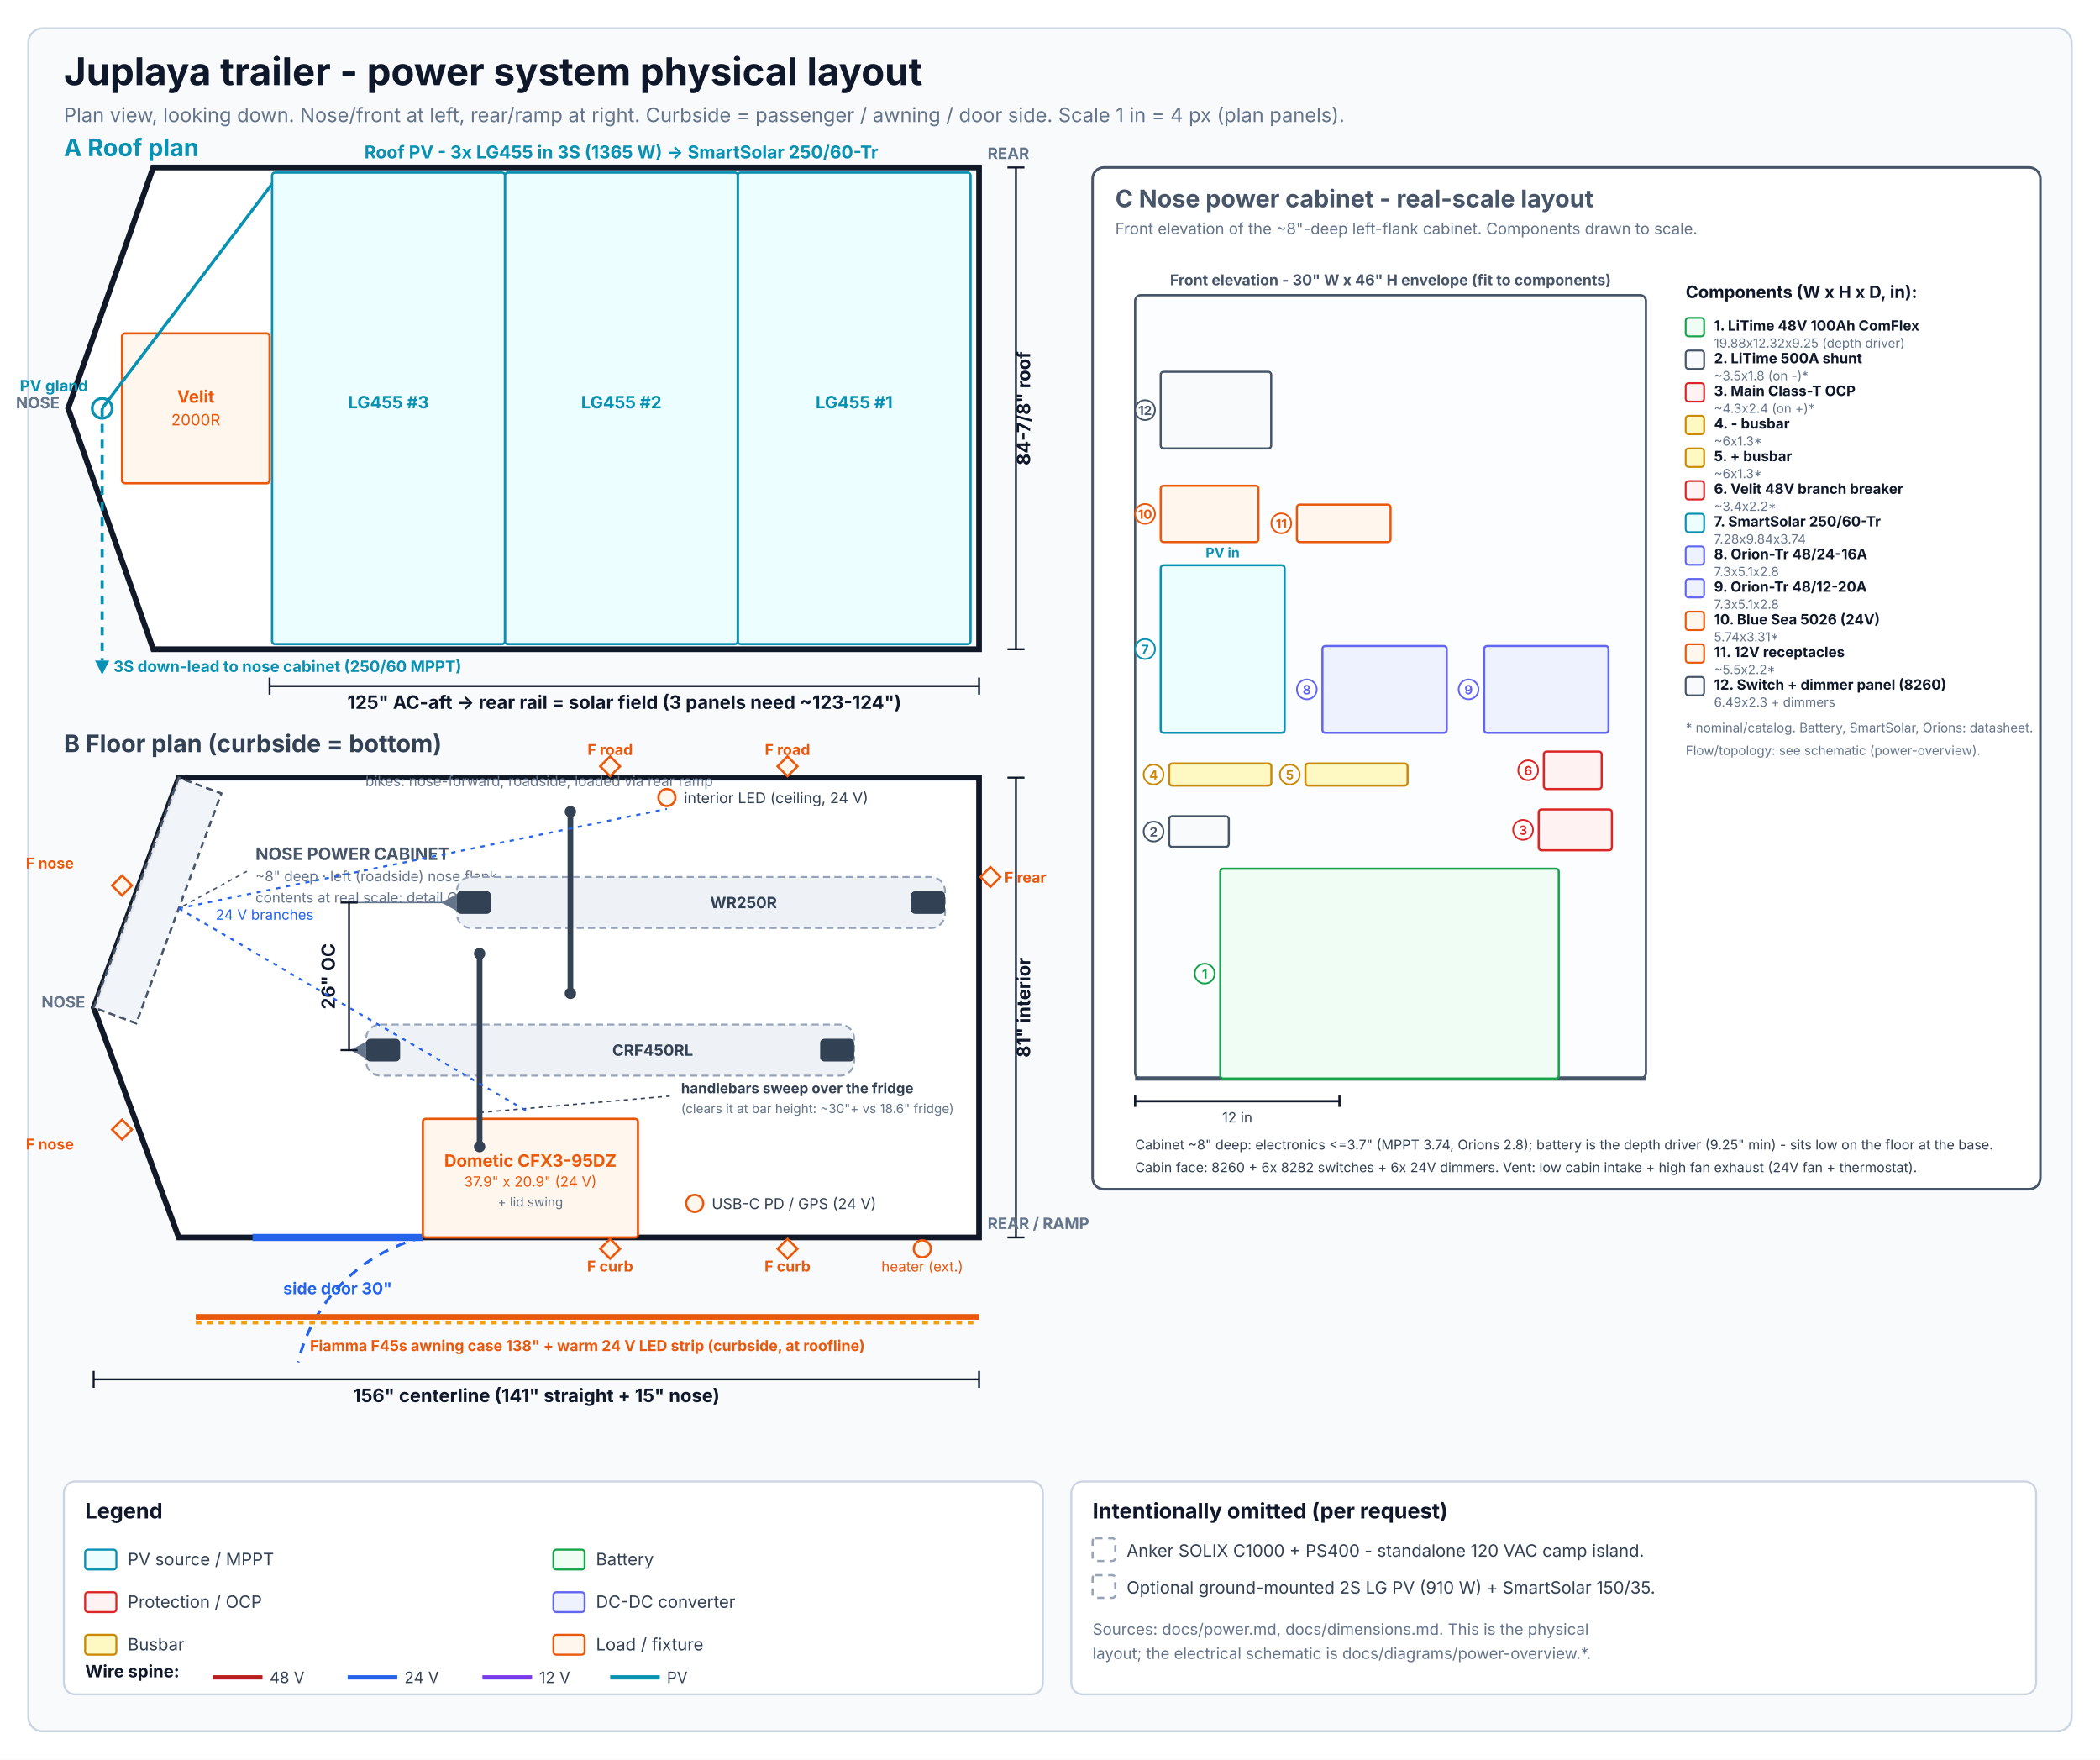
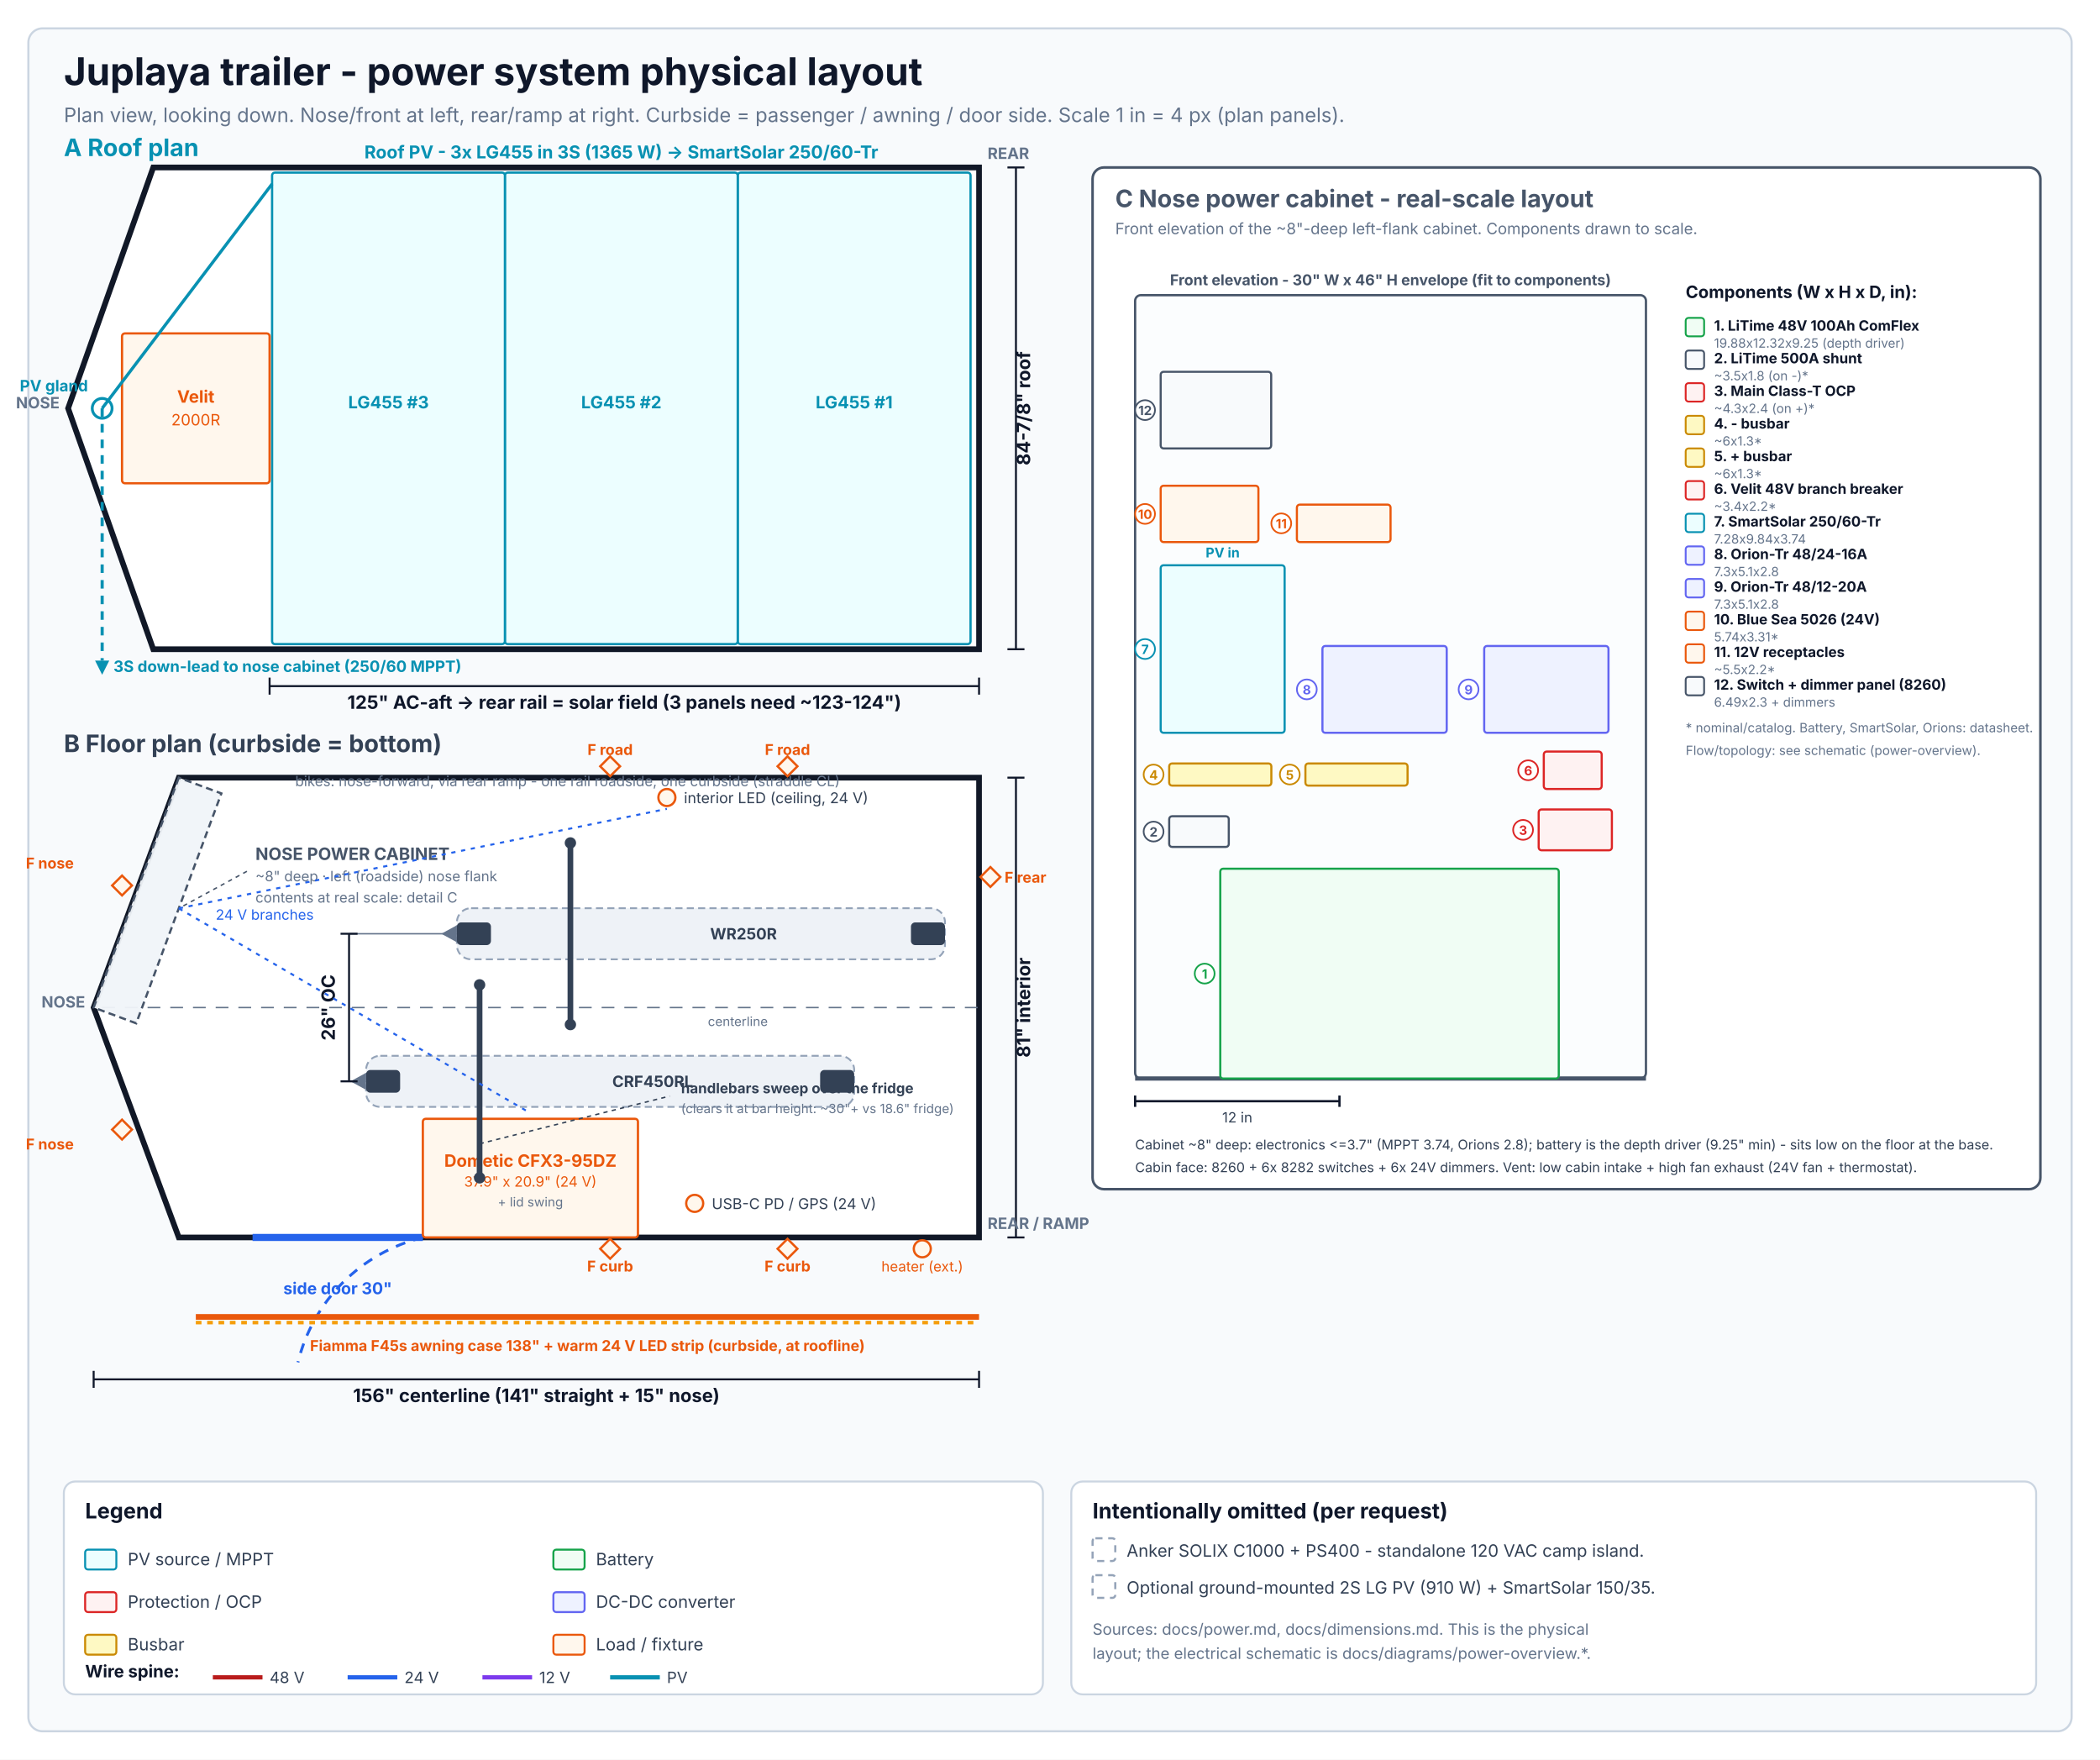
<svg xmlns="http://www.w3.org/2000/svg" width="1480" height="1240" viewBox="0 0 1480 1240">
  <rect x="0" y="0" width="1480" height="1240" rx="0" fill="#ffffff" stroke="none" stroke-width="1.5" />
  <rect x="20" y="20" width="1440" height="1200" rx="10" fill="#f8fafc" stroke="#cbd5e1" stroke-width="1.5" />
  <text x="45" y="60" font-family="system-ui, -apple-system, 'Segoe UI', sans-serif" font-size="27" font-weight="700" fill="#0f172a" text-anchor="start">Juplaya trailer - power system physical layout</text>
  <text x="45" y="86" font-family="system-ui, -apple-system, 'Segoe UI', sans-serif" font-size="14" font-weight="400" fill="#64748b" text-anchor="start">Plan view, looking down. Nose/front at left, rear/ramp at right. Curbside = passenger / awning / door side. Scale 1 in = 4 px (plan panels).</text>
  <text x="45" y="110" font-family="system-ui, -apple-system, 'Segoe UI', sans-serif" font-size="17" font-weight="700" fill="#0891b2" text-anchor="start">A  Roof plan</text>
  <polygon points="690,118 690,457.5 108.0,457.5 48.0,287.75 108.0,118" fill="#ffffff" stroke="#111827" stroke-width="4" />
  <rect x="519.92" y="121.61" width="164.08" height="332.28" rx="2" fill="#ecfeff" stroke="#0891b2" stroke-width="1.6" />
  <text x="601.96" y="287.75" font-family="system-ui, -apple-system, 'Segoe UI', sans-serif" font-size="12" font-weight="700" fill="#0891b2" text-anchor="middle">LG455 #1</text>
  <rect x="355.84" y="121.61" width="164.08" height="332.28" rx="2" fill="#ecfeff" stroke="#0891b2" stroke-width="1.6" />
  <text x="437.88" y="287.75" font-family="system-ui, -apple-system, 'Segoe UI', sans-serif" font-size="12" font-weight="700" fill="#0891b2" text-anchor="middle">LG455 #2</text>
  <rect x="191.76" y="121.61" width="164.08" height="332.28" rx="2" fill="#ecfeff" stroke="#0891b2" stroke-width="1.6" />
  <text x="273.8" y="287.75" font-family="system-ui, -apple-system, 'Segoe UI', sans-serif" font-size="12" font-weight="700" fill="#0891b2" text-anchor="middle">LG455 #3</text>
  <text x="437.88" y="111.61" font-family="system-ui, -apple-system, 'Segoe UI', sans-serif" font-size="12.5" font-weight="700" fill="#0891b2" text-anchor="middle">Roof PV - 3x LG455 in 3S (1365 W) -&gt; SmartSolar 250/60-Tr</text>
  <rect x="86" y="234.95" width="104" height="105.6" rx="2" fill="#fff7ed" stroke="#ea580c" stroke-width="1.6" />
  <text x="138.0" y="283.75" font-family="system-ui, -apple-system, 'Segoe UI', sans-serif" font-size="12" font-weight="700" fill="#ea580c" text-anchor="middle">Velit</text>
  <text x="138.0" y="299.75" font-family="system-ui, -apple-system, 'Segoe UI', sans-serif" font-size="11" font-weight="400" fill="#ea580c" text-anchor="middle">2000R</text>
  <line x1="190" y1="483.5" x2="690" y2="483.5" stroke="#0f172a" stroke-width="1.4" />
  <line x1="190" y1="477.5" x2="190" y2="489.5" stroke="#0f172a" stroke-width="1.4" />
  <line x1="690" y1="477.5" x2="690" y2="489.5" stroke="#0f172a" stroke-width="1.4" />
  <text x="440.0" y="499.5" font-family="system-ui, -apple-system, 'Segoe UI', sans-serif" font-size="13" font-weight="700" fill="#0f172a" text-anchor="middle">125" AC-aft -&gt; rear rail = solar field  (3 panels need ~123-124")</text>
  <line x1="716" y1="118" x2="716" y2="457.5" stroke="#0f172a" stroke-width="1.4" />
  <line x1="710" y1="118" x2="722" y2="118" stroke="#0f172a" stroke-width="1.4" />
  <line x1="710" y1="457.5" x2="722" y2="457.5" stroke="#0f172a" stroke-width="1.4" />
  <text x="726" y="287.75" font-family="system-ui, -apple-system, 'Segoe UI', sans-serif" font-size="13" font-weight="700" fill="#0f172a" text-anchor="middle" transform="rotate(-90 726 287.75)">84-7/8" roof</text>
  <circle cx="72" cy="287.75" r="7" fill="#ffffff" stroke="#0891b2" stroke-width="2" />
  <line x1="191.76" y1="129.61" x2="72" y2="287.75" stroke="#0891b2" stroke-width="2.2" />
  <text x="62" y="275.75" font-family="system-ui, -apple-system, 'Segoe UI', sans-serif" font-size="11" font-weight="700" fill="#0891b2" text-anchor="end">PV gland</text>
  <line x1="72" y1="287.75" x2="72" y2="465.5" stroke="#0891b2" stroke-width="2.2" stroke-dasharray="6 5" />
  <polygon points="67,465.5 77,465.5 72,475.5" fill="#0891b2" stroke="none" stroke-width="1.5" />
  <text x="80" y="473.5" font-family="system-ui, -apple-system, 'Segoe UI', sans-serif" font-size="11" font-weight="700" fill="#0891b2" text-anchor="start">3S down-lead to nose cabinet (250/60 MPPT)</text>
  <text x="42.0" y="287.75" font-family="system-ui, -apple-system, 'Segoe UI', sans-serif" font-size="11" font-weight="700" fill="#64748b" text-anchor="end">NOSE</text>
  <text x="696" y="112" font-family="system-ui, -apple-system, 'Segoe UI', sans-serif" font-size="11" font-weight="700" fill="#64748b" text-anchor="start">REAR</text>
  <text x="45" y="530" font-family="system-ui, -apple-system, 'Segoe UI', sans-serif" font-size="17" font-weight="700" fill="#334155" text-anchor="start">B  Floor plan  (curbside = bottom)</text>
  <polygon points="690,548 690,872 126,872 66,710.0 126,548" fill="#ffffff" stroke="#111827" stroke-width="4" />
+   <line x1="72" y1="710.0" x2="690" y2="710.0" stroke="#64748b" stroke-width="1" stroke-dasharray="9 7" />
+   <text x="520" y="723.0" font-family="system-ui, -apple-system, 'Segoe UI', sans-serif" font-size="9" font-weight="400" fill="#64748b" text-anchor="middle">centerline</text>
  <polygon points="126,548 66,710.0 96.008,721.114 156.008,559.114" fill="#f1f5f9" stroke="#475569" stroke-width="1.6" stroke-dasharray="5 3" fill-opacity="0.95" />
  <text x="180.008" y="606.0" font-family="system-ui, -apple-system, 'Segoe UI', sans-serif" font-size="12" font-weight="700" fill="#475569" text-anchor="start">NOSE POWER CABINET</text>
  <text x="180.008" y="621.0" font-family="system-ui, -apple-system, 'Segoe UI', sans-serif" font-size="10" font-weight="400" fill="#64748b" text-anchor="start">~8" deep · left (roadside) nose flank</text>
  <text x="180.008" y="636.0" font-family="system-ui, -apple-system, 'Segoe UI', sans-serif" font-size="10" font-weight="400" fill="#64748b" text-anchor="start">contents at real scale: detail C</text>
  <line x1="174.008" y1="614.0" x2="126.008" y2="640.114" stroke="#475569" stroke-width="1" stroke-dasharray="3 3" />
  <line x1="178" y1="872" x2="298" y2="872" stroke="#2563eb" stroke-width="5" />
  <path d="M 298 872 A 120 120 0 0 0 210 960" fill="none" stroke="#2563eb" stroke-width="2" stroke-dasharray="7 6" />
  <text x="238.0" y="912" font-family="system-ui, -apple-system, 'Segoe UI', sans-serif" font-size="11.5" font-weight="700" fill="#2563eb" text-anchor="middle">side door 30"</text>
  <rect x="298" y="788.4" width="151.6" height="83.6" rx="2" fill="#fff7ed" stroke="#ea580c" stroke-width="1.6" />
  <text x="373.8" y="822.2" font-family="system-ui, -apple-system, 'Segoe UI', sans-serif" font-size="12" font-weight="700" fill="#ea580c" text-anchor="middle">Dometic CFX3-95DZ</text>
  <text x="373.8" y="836.2" font-family="system-ui, -apple-system, 'Segoe UI', sans-serif" font-size="10" font-weight="400" fill="#ea580c" text-anchor="middle">37.9" x 20.9" (24 V)</text>
  <text x="373.8" y="850.2" font-family="system-ui, -apple-system, 'Segoe UI', sans-serif" font-size="9" font-weight="400" fill="#64748b" text-anchor="middle">+ lid swing</text>
-   <rect x="322" y="618" width="344" height="36" rx="10" fill="#eef2f7" stroke="#94a3b8" stroke-width="1.3" stroke-dasharray="5 3" />
-   <rect x="322" y="628" width="24" height="16" rx="3" fill="#334155" stroke="none" stroke-width="1.5" />
-   <rect x="642" y="628" width="24" height="16" rx="3" fill="#334155" stroke="none" stroke-width="1.5" />
-   <polygon points="311,636 322,630 322,642" fill="#64748b" stroke="none" stroke-width="1.5" />
-   <line x1="402" y1="572.0" x2="402" y2="700.0" stroke="#334155" stroke-width="4" />
-   <circle cx="402" cy="572.0" r="4" fill="#334155" />
-   <circle cx="402" cy="700.0" r="4" fill="#334155" />
-   <text x="524.0" y="640" font-family="system-ui, -apple-system, 'Segoe UI', sans-serif" font-size="11" font-weight="700" fill="#334155" text-anchor="middle">WR250R</text>
-   <rect x="258" y="722" width="344" height="36" rx="10" fill="#eef2f7" stroke="#94a3b8" stroke-width="1.3" stroke-dasharray="5 3" />
-   <rect x="258" y="732" width="24" height="16" rx="3" fill="#334155" stroke="none" stroke-width="1.5" />
-   <rect x="578" y="732" width="24" height="16" rx="3" fill="#334155" stroke="none" stroke-width="1.5" />
-   <polygon points="247,740 258,734 258,746" fill="#64748b" stroke="none" stroke-width="1.5" />
-   <line x1="338" y1="672.0" x2="338" y2="808.0" stroke="#334155" stroke-width="4" />
-   <circle cx="338" cy="672.0" r="4" fill="#334155" />
-   <circle cx="338" cy="808.0" r="4" fill="#334155" />
-   <text x="460.0" y="744" font-family="system-ui, -apple-system, 'Segoe UI', sans-serif" font-size="11" font-weight="700" fill="#334155" text-anchor="middle">CRF450RL</text>
-   <line x1="322" y1="636" x2="246" y2="636" stroke="#64748b" stroke-width="1" />
-   <line x1="258" y1="740" x2="246" y2="740" stroke="#64748b" stroke-width="1" />
-   <line x1="246" y1="636" x2="246" y2="740" stroke="#0f172a" stroke-width="1.4" />
-   <line x1="240" y1="636" x2="252" y2="636" stroke="#0f172a" stroke-width="1.4" />
-   <line x1="240" y1="740" x2="252" y2="740" stroke="#0f172a" stroke-width="1.4" />
-   <text x="236" y="688.0" font-family="system-ui, -apple-system, 'Segoe UI', sans-serif" font-size="13" font-weight="700" fill="#0f172a" text-anchor="middle" transform="rotate(-90 236 688.0)">26" OC</text>
-   <text x="380" y="554" font-family="system-ui, -apple-system, 'Segoe UI', sans-serif" font-size="10" font-weight="400" fill="#64748b" text-anchor="middle">bikes: nose-forward, roadside, loaded via rear ramp</text>
-   <line x1="338" y1="784" x2="472" y2="772.4" stroke="#334155" stroke-width="1" stroke-dasharray="3 3" />
+   <rect x="322" y="640.0" width="344" height="36" rx="10" fill="#eef2f7" stroke="#94a3b8" stroke-width="1.3" stroke-dasharray="5 3" />
+   <rect x="322" y="650.0" width="24" height="16" rx="3" fill="#334155" stroke="none" stroke-width="1.5" />
+   <rect x="642" y="650.0" width="24" height="16" rx="3" fill="#334155" stroke="none" stroke-width="1.5" />
+   <polygon points="311,658.0 322,652.0 322,664.0" fill="#64748b" stroke="none" stroke-width="1.5" />
+   <line x1="402" y1="594.0" x2="402" y2="722.0" stroke="#334155" stroke-width="4" />
+   <circle cx="402" cy="594.0" r="4" fill="#334155" />
+   <circle cx="402" cy="722.0" r="4" fill="#334155" />
+   <text x="524.0" y="662.0" font-family="system-ui, -apple-system, 'Segoe UI', sans-serif" font-size="11" font-weight="700" fill="#334155" text-anchor="middle">WR250R</text>
+   <rect x="258" y="744.0" width="344" height="36" rx="10" fill="#eef2f7" stroke="#94a3b8" stroke-width="1.3" stroke-dasharray="5 3" />
+   <rect x="258" y="754.0" width="24" height="16" rx="3" fill="#334155" stroke="none" stroke-width="1.5" />
+   <rect x="578" y="754.0" width="24" height="16" rx="3" fill="#334155" stroke="none" stroke-width="1.5" />
+   <polygon points="247,762.0 258,756.0 258,768.0" fill="#64748b" stroke="none" stroke-width="1.5" />
+   <line x1="338" y1="694.0" x2="338" y2="830.0" stroke="#334155" stroke-width="4" />
+   <circle cx="338" cy="694.0" r="4" fill="#334155" />
+   <circle cx="338" cy="830.0" r="4" fill="#334155" />
+   <text x="460.0" y="766.0" font-family="system-ui, -apple-system, 'Segoe UI', sans-serif" font-size="11" font-weight="700" fill="#334155" text-anchor="middle">CRF450RL</text>
+   <line x1="322" y1="658.0" x2="246" y2="658.0" stroke="#64748b" stroke-width="1" />
+   <line x1="258" y1="762.0" x2="246" y2="762.0" stroke="#64748b" stroke-width="1" />
+   <line x1="246" y1="658.0" x2="246" y2="762.0" stroke="#0f172a" stroke-width="1.4" />
+   <line x1="240" y1="658.0" x2="252" y2="658.0" stroke="#0f172a" stroke-width="1.4" />
+   <line x1="240" y1="762.0" x2="252" y2="762.0" stroke="#0f172a" stroke-width="1.4" />
+   <text x="236" y="710.0" font-family="system-ui, -apple-system, 'Segoe UI', sans-serif" font-size="13" font-weight="700" fill="#0f172a" text-anchor="middle" transform="rotate(-90 236 710.0)">26" OC</text>
+   <text x="400" y="554" font-family="system-ui, -apple-system, 'Segoe UI', sans-serif" font-size="10" font-weight="400" fill="#64748b" text-anchor="middle">bikes: nose-forward, via rear ramp - one rail roadside, one curbside (straddle CL)</text>
+   <line x1="338" y1="806.0" x2="472" y2="772.4" stroke="#334155" stroke-width="1" stroke-dasharray="3 3" />
  <text x="480" y="770.4" font-family="system-ui, -apple-system, 'Segoe UI', sans-serif" font-size="10" font-weight="700" fill="#334155" text-anchor="start">handlebars sweep over the fridge</text>
  <text x="480" y="784.4" font-family="system-ui, -apple-system, 'Segoe UI', sans-serif" font-size="9" font-weight="400" fill="#64748b" text-anchor="start">(clears it at bar height: ~30"+ vs 18.6" fridge)</text>
  <circle cx="489.6" cy="848" r="6" fill="#fff7ed" stroke="#ea580c" stroke-width="1.6" />
  <text x="501.6" y="852" font-family="system-ui, -apple-system, 'Segoe UI', sans-serif" font-size="10.5" font-weight="400" fill="#334155" text-anchor="start">USB-C PD / GPS (24 V)</text>
  <circle cx="470" cy="562" r="6" fill="#fff7ed" stroke="#ea580c" stroke-width="1.6" />
  <text x="482" y="566" font-family="system-ui, -apple-system, 'Segoe UI', sans-serif" font-size="10.5" font-weight="400" fill="#334155" text-anchor="start">interior LED (ceiling, 24 V)</text>
  <polygon points="430,873 437,880 430,887 423,880" fill="#fff7ed" stroke="#ea580c" stroke-width="1.6" />
  <text x="430" y="896" font-family="system-ui, -apple-system, 'Segoe UI', sans-serif" font-size="10.5" font-weight="700" fill="#ea580c" text-anchor="middle">F curb</text>
  <polygon points="555,873 562,880 555,887 548,880" fill="#fff7ed" stroke="#ea580c" stroke-width="1.6" />
  <text x="555" y="896" font-family="system-ui, -apple-system, 'Segoe UI', sans-serif" font-size="10.5" font-weight="700" fill="#ea580c" text-anchor="middle">F curb</text>
  <polygon points="430,533 437,540 430,547 423,540" fill="#fff7ed" stroke="#ea580c" stroke-width="1.6" />
  <text x="430" y="532" font-family="system-ui, -apple-system, 'Segoe UI', sans-serif" font-size="10.5" font-weight="700" fill="#ea580c" text-anchor="middle">F road</text>
  <polygon points="555,533 562,540 555,547 548,540" fill="#fff7ed" stroke="#ea580c" stroke-width="1.6" />
  <text x="555" y="532" font-family="system-ui, -apple-system, 'Segoe UI', sans-serif" font-size="10.5" font-weight="700" fill="#ea580c" text-anchor="middle">F road</text>
  <polygon points="86,617 93,624 86,631 79,624" fill="#fff7ed" stroke="#ea580c" stroke-width="1.6" />
  <text x="52" y="612" font-family="system-ui, -apple-system, 'Segoe UI', sans-serif" font-size="10.5" font-weight="700" fill="#ea580c" text-anchor="end">F nose</text>
  <polygon points="86,789 93,796 86,803 79,796" fill="#fff7ed" stroke="#ea580c" stroke-width="1.6" />
  <text x="52" y="810" font-family="system-ui, -apple-system, 'Segoe UI', sans-serif" font-size="10.5" font-weight="700" fill="#ea580c" text-anchor="end">F nose</text>
  <polygon points="698,611 705,618 698,625 691,618" fill="#fff7ed" stroke="#ea580c" stroke-width="1.6" />
  <text x="708" y="622" font-family="system-ui, -apple-system, 'Segoe UI', sans-serif" font-size="10.5" font-weight="700" fill="#ea580c" text-anchor="start">F rear</text>
  <line x1="138" y1="928" x2="690" y2="928" stroke="#ea580c" stroke-width="4" stroke-dasharray="2 0" />
  <line x1="138" y1="932" x2="690" y2="932" stroke="#f59e0b" stroke-width="2.5" stroke-dasharray="4 4" />
  <text x="414.0" y="952" font-family="system-ui, -apple-system, 'Segoe UI', sans-serif" font-size="10.5" font-weight="700" fill="#ea580c" text-anchor="middle">Fiamma F45s awning case 138" + warm 24 V LED strip (curbside, at roofline)</text>
  <circle cx="650" cy="880" r="6" fill="#fff7ed" stroke="#ea580c" stroke-width="1.6" />
  <text x="650" y="896" font-family="system-ui, -apple-system, 'Segoe UI', sans-serif" font-size="10" font-weight="400" fill="#ea580c" text-anchor="middle">heater (ext.)</text>
  <line x1="126.008" y1="640.114" x2="373.8" y2="784.4" stroke="#2563eb" stroke-width="1.4" stroke-dasharray="3 4" />
  <line x1="126.008" y1="640.114" x2="470" y2="570" stroke="#2563eb" stroke-width="1.4" stroke-dasharray="3 4" />
  <text x="152.008" y="648.114" font-family="system-ui, -apple-system, 'Segoe UI', sans-serif" font-size="10" font-weight="400" fill="#2563eb" text-anchor="start">24 V branches</text>
  <line x1="716" y1="548" x2="716" y2="872" stroke="#0f172a" stroke-width="1.4" />
  <line x1="710" y1="548" x2="722" y2="548" stroke="#0f172a" stroke-width="1.4" />
  <line x1="710" y1="872" x2="722" y2="872" stroke="#0f172a" stroke-width="1.4" />
  <text x="726" y="710.0" font-family="system-ui, -apple-system, 'Segoe UI', sans-serif" font-size="13" font-weight="700" fill="#0f172a" text-anchor="middle" transform="rotate(-90 726 710.0)">81" interior</text>
  <line x1="66" y1="972" x2="690" y2="972" stroke="#0f172a" stroke-width="1.4" />
  <line x1="66" y1="966" x2="66" y2="978" stroke="#0f172a" stroke-width="1.4" />
  <line x1="690" y1="966" x2="690" y2="978" stroke="#0f172a" stroke-width="1.4" />
  <text x="378.0" y="988" font-family="system-ui, -apple-system, 'Segoe UI', sans-serif" font-size="13" font-weight="700" fill="#0f172a" text-anchor="middle">156" centerline (141" straight + 15" nose)</text>
  <text x="60" y="710.0" font-family="system-ui, -apple-system, 'Segoe UI', sans-serif" font-size="11" font-weight="700" fill="#64748b" text-anchor="end">NOSE</text>
  <text x="696" y="866" font-family="system-ui, -apple-system, 'Segoe UI', sans-serif" font-size="11" font-weight="700" fill="#64748b" text-anchor="start">REAR / RAMP</text>
  <rect x="770" y="118" width="668" height="720" rx="8" fill="#ffffff" stroke="#475569" stroke-width="1.8" />
  <text x="786" y="146" font-family="system-ui, -apple-system, 'Segoe UI', sans-serif" font-size="17" font-weight="700" fill="#475569" text-anchor="start">C  Nose power cabinet - real-scale layout</text>
  <text x="786" y="165" font-family="system-ui, -apple-system, 'Segoe UI', sans-serif" font-size="11" font-weight="400" fill="#64748b" text-anchor="start">Front elevation of the ~8"-deep left-flank cabinet. Components drawn to scale.</text>
  <rect x="800" y="208" width="360" height="552" rx="4" fill="#fbfdfe" stroke="#475569" stroke-width="1.6" />
  <line x1="800" y1="760" x2="1160" y2="760" stroke="#475569" stroke-width="3" />
  <text x="980.0" y="201" font-family="system-ui, -apple-system, 'Segoe UI', sans-serif" font-size="10.5" font-weight="700" fill="#475569" text-anchor="middle">Front elevation - 30" W x 46" H envelope (fit to components)</text>
  <rect x="860.0" y="612.16" width="238.56" height="147.84" rx="2" fill="#f0fdf4" stroke="#16a34a" stroke-width="1.5" />
  <circle cx="849.0" cy="686.08" r="7" fill="#ffffff" stroke="#16a34a" stroke-width="1.2" />
  <text x="849.0" y="689.58" font-family="system-ui, -apple-system, 'Segoe UI', sans-serif" font-size="9" font-weight="700" fill="#16a34a" text-anchor="middle">1</text>
  <rect x="824.0" y="575.2" width="42.0" height="21.6" rx="2" fill="#f8fafc" stroke="#475569" stroke-width="1.5" />
  <circle cx="813.0" cy="586.0" r="7" fill="#ffffff" stroke="#475569" stroke-width="1.2" />
  <text x="813.0" y="589.5" font-family="system-ui, -apple-system, 'Segoe UI', sans-serif" font-size="9" font-weight="700" fill="#475569" text-anchor="middle">2</text>
  <rect x="1084.4" y="570.4" width="51.6" height="28.8" rx="2" fill="#fef2f2" stroke="#dc2626" stroke-width="1.5" />
  <circle cx="1073.4" cy="584.8" r="7" fill="#ffffff" stroke="#dc2626" stroke-width="1.2" />
  <text x="1073.4" y="588.3" font-family="system-ui, -apple-system, 'Segoe UI', sans-serif" font-size="9" font-weight="700" fill="#dc2626" text-anchor="middle">3</text>
  <rect x="824.0" y="538.0" width="72.0" height="15.6" rx="2" fill="#fef9c3" stroke="#ca8a04" stroke-width="1.5" />
  <circle cx="813.0" cy="545.8" r="7" fill="#ffffff" stroke="#ca8a04" stroke-width="1.2" />
  <text x="813.0" y="549.3" font-family="system-ui, -apple-system, 'Segoe UI', sans-serif" font-size="9" font-weight="700" fill="#ca8a04" text-anchor="middle">4</text>
  <rect x="920.0" y="538.0" width="72.0" height="15.6" rx="2" fill="#fef9c3" stroke="#ca8a04" stroke-width="1.5" />
  <circle cx="909.0" cy="545.8" r="7" fill="#ffffff" stroke="#ca8a04" stroke-width="1.2" />
  <text x="909.0" y="549.3" font-family="system-ui, -apple-system, 'Segoe UI', sans-serif" font-size="9" font-weight="700" fill="#ca8a04" text-anchor="middle">5</text>
  <rect x="1088.0" y="529.6" width="40.8" height="26.4" rx="2" fill="#fef2f2" stroke="#dc2626" stroke-width="1.5" />
  <circle cx="1077.0" cy="542.8" r="7" fill="#ffffff" stroke="#dc2626" stroke-width="1.2" />
  <text x="1077.0" y="546.3" font-family="system-ui, -apple-system, 'Segoe UI', sans-serif" font-size="9" font-weight="700" fill="#dc2626" text-anchor="middle">6</text>
  <rect x="818.0" y="398.32" width="87.36" height="118.08" rx="2" fill="#ecfeff" stroke="#0891b2" stroke-width="1.5" />
  <circle cx="807.0" cy="457.36" r="7" fill="#ffffff" stroke="#0891b2" stroke-width="1.2" />
  <text x="807.0" y="460.86" font-family="system-ui, -apple-system, 'Segoe UI', sans-serif" font-size="9" font-weight="700" fill="#0891b2" text-anchor="middle">7</text>
  <rect x="932.0" y="455.2" width="87.6" height="61.2" rx="2" fill="#eef2ff" stroke="#6366f1" stroke-width="1.5" />
  <circle cx="921.0" cy="485.8" r="7" fill="#ffffff" stroke="#6366f1" stroke-width="1.2" />
  <text x="921.0" y="489.3" font-family="system-ui, -apple-system, 'Segoe UI', sans-serif" font-size="9" font-weight="700" fill="#6366f1" text-anchor="middle">8</text>
  <rect x="1046.0" y="455.2" width="87.6" height="61.2" rx="2" fill="#eef2ff" stroke="#6366f1" stroke-width="1.5" />
  <circle cx="1035.0" cy="485.8" r="7" fill="#ffffff" stroke="#6366f1" stroke-width="1.2" />
  <text x="1035.0" y="489.3" font-family="system-ui, -apple-system, 'Segoe UI', sans-serif" font-size="9" font-weight="700" fill="#6366f1" text-anchor="middle">9</text>
  <rect x="818.0" y="342.28" width="68.88" height="39.72" rx="2" fill="#fff7ed" stroke="#ea580c" stroke-width="1.5" />
  <circle cx="807.0" cy="362.14" r="7" fill="#ffffff" stroke="#ea580c" stroke-width="1.2" />
  <text x="807.0" y="365.64" font-family="system-ui, -apple-system, 'Segoe UI', sans-serif" font-size="9" font-weight="700" fill="#ea580c" text-anchor="middle">10</text>
  <rect x="914.0" y="355.6" width="66.0" height="26.4" rx="2" fill="#fff7ed" stroke="#ea580c" stroke-width="1.5" />
  <circle cx="903.0" cy="368.8" r="7" fill="#ffffff" stroke="#ea580c" stroke-width="1.2" />
  <text x="903.0" y="372.3" font-family="system-ui, -apple-system, 'Segoe UI', sans-serif" font-size="9" font-weight="700" fill="#ea580c" text-anchor="middle">11</text>
  <rect x="818.0" y="262.0" width="77.88" height="54.0" rx="2" fill="#f8fafc" stroke="#475569" stroke-width="1.5" />
  <circle cx="807.0" cy="289.0" r="7" fill="#ffffff" stroke="#475569" stroke-width="1.2" />
  <text x="807.0" y="292.5" font-family="system-ui, -apple-system, 'Segoe UI', sans-serif" font-size="9" font-weight="700" fill="#475569" text-anchor="middle">12</text>
  <text x="861.68" y="392.8" font-family="system-ui, -apple-system, 'Segoe UI', sans-serif" font-size="9.5" font-weight="700" fill="#0891b2" text-anchor="middle">PV in</text>
  <line x1="800" y1="776" x2="944" y2="776" stroke="#0f172a" stroke-width="1.6" />
  <line x1="800" y1="772" x2="800" y2="780" stroke="#0f172a" stroke-width="1.6" />
  <line x1="944" y1="772" x2="944" y2="780" stroke="#0f172a" stroke-width="1.6" />
  <text x="872" y="791" font-family="system-ui, -apple-system, 'Segoe UI', sans-serif" font-size="10" font-weight="400" fill="#334155" text-anchor="middle">12 in</text>
  <text x="800" y="810" font-family="system-ui, -apple-system, 'Segoe UI', sans-serif" font-size="9.5" font-weight="400" fill="#334155" text-anchor="start">Cabinet ~8" deep: electronics &lt;=3.7" (MPPT 3.74, Orions 2.8); battery is the depth driver (9.25" min) - sits low on the floor at the base.</text>
  <text x="800" y="826" font-family="system-ui, -apple-system, 'Segoe UI', sans-serif" font-size="9.5" font-weight="400" fill="#334155" text-anchor="start">Cabin face: 8260 + 6x 8282 switches + 6x 24V dimmers. Vent: low cabin intake + high fan exhaust (24V fan + thermostat).</text>
  <text x="1188" y="210" font-family="system-ui, -apple-system, 'Segoe UI', sans-serif" font-size="12" font-weight="700" fill="#0f172a" text-anchor="start">Components  (W x H x D, in):</text>
  <rect x="1188" y="224" width="13" height="13" rx="2" fill="#f0fdf4" stroke="#16a34a" stroke-width="1.3" />
  <text x="1208" y="233" font-family="system-ui, -apple-system, 'Segoe UI', sans-serif" font-size="10" font-weight="700" fill="#0f172a" text-anchor="start">1. LiTime 48V 100Ah ComFlex</text>
  <text x="1208" y="245" font-family="system-ui, -apple-system, 'Segoe UI', sans-serif" font-size="9" font-weight="400" fill="#64748b" text-anchor="start">19.88x12.32x9.25  (depth driver)</text>
  <rect x="1188" y="247" width="13" height="13" rx="2" fill="#f8fafc" stroke="#475569" stroke-width="1.3" />
  <text x="1208" y="256" font-family="system-ui, -apple-system, 'Segoe UI', sans-serif" font-size="10" font-weight="700" fill="#0f172a" text-anchor="start">2. LiTime 500A shunt</text>
  <text x="1208" y="268" font-family="system-ui, -apple-system, 'Segoe UI', sans-serif" font-size="9" font-weight="400" fill="#64748b" text-anchor="start">~3.5x1.8  (on -)*</text>
  <rect x="1188" y="270" width="13" height="13" rx="2" fill="#fef2f2" stroke="#dc2626" stroke-width="1.3" />
  <text x="1208" y="279" font-family="system-ui, -apple-system, 'Segoe UI', sans-serif" font-size="10" font-weight="700" fill="#0f172a" text-anchor="start">3. Main Class-T OCP</text>
  <text x="1208" y="291" font-family="system-ui, -apple-system, 'Segoe UI', sans-serif" font-size="9" font-weight="400" fill="#64748b" text-anchor="start">~4.3x2.4  (on +)*</text>
  <rect x="1188" y="293" width="13" height="13" rx="2" fill="#fef9c3" stroke="#ca8a04" stroke-width="1.3" />
  <text x="1208" y="302" font-family="system-ui, -apple-system, 'Segoe UI', sans-serif" font-size="10" font-weight="700" fill="#0f172a" text-anchor="start">4. - busbar</text>
  <text x="1208" y="314" font-family="system-ui, -apple-system, 'Segoe UI', sans-serif" font-size="9" font-weight="400" fill="#64748b" text-anchor="start">~6x1.3*</text>
  <rect x="1188" y="316" width="13" height="13" rx="2" fill="#fef9c3" stroke="#ca8a04" stroke-width="1.3" />
  <text x="1208" y="325" font-family="system-ui, -apple-system, 'Segoe UI', sans-serif" font-size="10" font-weight="700" fill="#0f172a" text-anchor="start">5. + busbar</text>
  <text x="1208" y="337" font-family="system-ui, -apple-system, 'Segoe UI', sans-serif" font-size="9" font-weight="400" fill="#64748b" text-anchor="start">~6x1.3*</text>
  <rect x="1188" y="339" width="13" height="13" rx="2" fill="#fef2f2" stroke="#dc2626" stroke-width="1.3" />
  <text x="1208" y="348" font-family="system-ui, -apple-system, 'Segoe UI', sans-serif" font-size="10" font-weight="700" fill="#0f172a" text-anchor="start">6. Velit 48V branch breaker</text>
  <text x="1208" y="360" font-family="system-ui, -apple-system, 'Segoe UI', sans-serif" font-size="9" font-weight="400" fill="#64748b" text-anchor="start">~3.4x2.2*</text>
  <rect x="1188" y="362" width="13" height="13" rx="2" fill="#ecfeff" stroke="#0891b2" stroke-width="1.3" />
  <text x="1208" y="371" font-family="system-ui, -apple-system, 'Segoe UI', sans-serif" font-size="10" font-weight="700" fill="#0f172a" text-anchor="start">7. SmartSolar 250/60-Tr</text>
  <text x="1208" y="383" font-family="system-ui, -apple-system, 'Segoe UI', sans-serif" font-size="9" font-weight="400" fill="#64748b" text-anchor="start">7.28x9.84x3.74</text>
  <rect x="1188" y="385" width="13" height="13" rx="2" fill="#eef2ff" stroke="#6366f1" stroke-width="1.3" />
  <text x="1208" y="394" font-family="system-ui, -apple-system, 'Segoe UI', sans-serif" font-size="10" font-weight="700" fill="#0f172a" text-anchor="start">8. Orion-Tr 48/24-16A</text>
  <text x="1208" y="406" font-family="system-ui, -apple-system, 'Segoe UI', sans-serif" font-size="9" font-weight="400" fill="#64748b" text-anchor="start">7.3x5.1x2.8</text>
  <rect x="1188" y="408" width="13" height="13" rx="2" fill="#eef2ff" stroke="#6366f1" stroke-width="1.3" />
  <text x="1208" y="417" font-family="system-ui, -apple-system, 'Segoe UI', sans-serif" font-size="10" font-weight="700" fill="#0f172a" text-anchor="start">9. Orion-Tr 48/12-20A</text>
  <text x="1208" y="429" font-family="system-ui, -apple-system, 'Segoe UI', sans-serif" font-size="9" font-weight="400" fill="#64748b" text-anchor="start">7.3x5.1x2.8</text>
  <rect x="1188" y="431" width="13" height="13" rx="2" fill="#fff7ed" stroke="#ea580c" stroke-width="1.3" />
  <text x="1208" y="440" font-family="system-ui, -apple-system, 'Segoe UI', sans-serif" font-size="10" font-weight="700" fill="#0f172a" text-anchor="start">10. Blue Sea 5026 (24V)</text>
  <text x="1208" y="452" font-family="system-ui, -apple-system, 'Segoe UI', sans-serif" font-size="9" font-weight="400" fill="#64748b" text-anchor="start">5.74x3.31*</text>
  <rect x="1188" y="454" width="13" height="13" rx="2" fill="#fff7ed" stroke="#ea580c" stroke-width="1.3" />
  <text x="1208" y="463" font-family="system-ui, -apple-system, 'Segoe UI', sans-serif" font-size="10" font-weight="700" fill="#0f172a" text-anchor="start">11. 12V receptacles</text>
  <text x="1208" y="475" font-family="system-ui, -apple-system, 'Segoe UI', sans-serif" font-size="9" font-weight="400" fill="#64748b" text-anchor="start">~5.5x2.2*</text>
  <rect x="1188" y="477" width="13" height="13" rx="2" fill="#f8fafc" stroke="#475569" stroke-width="1.3" />
  <text x="1208" y="486" font-family="system-ui, -apple-system, 'Segoe UI', sans-serif" font-size="10" font-weight="700" fill="#0f172a" text-anchor="start">12. Switch + dimmer panel (8260)</text>
  <text x="1208" y="498" font-family="system-ui, -apple-system, 'Segoe UI', sans-serif" font-size="9" font-weight="400" fill="#64748b" text-anchor="start">6.49x2.3 + dimmers</text>
  <text x="1188" y="516" font-family="system-ui, -apple-system, 'Segoe UI', sans-serif" font-size="9" font-weight="400" fill="#64748b" text-anchor="start">* nominal/catalog. Battery, SmartSolar, Orions: datasheet.</text>
  <text x="1188" y="532" font-family="system-ui, -apple-system, 'Segoe UI', sans-serif" font-size="9" font-weight="400" fill="#64748b" text-anchor="start">Flow/topology: see schematic (power-overview).</text>
  <rect x="45" y="1044" width="690" height="150" rx="8" fill="#ffffff" stroke="#cbd5e1" stroke-width="1.4" />
  <text x="60" y="1070" font-family="system-ui, -apple-system, 'Segoe UI', sans-serif" font-size="15" font-weight="700" fill="#0f172a" text-anchor="start">Legend</text>
  <rect x="60" y="1092" width="22" height="14" rx="2" fill="#ecfeff" stroke="#0891b2" stroke-width="1.4" />
  <text x="90" y="1103" font-family="system-ui, -apple-system, 'Segoe UI', sans-serif" font-size="12" font-weight="400" fill="#334155" text-anchor="start">PV source / MPPT</text>
  <rect x="390" y="1092" width="22" height="14" rx="2" fill="#f0fdf4" stroke="#16a34a" stroke-width="1.4" />
  <text x="420" y="1103" font-family="system-ui, -apple-system, 'Segoe UI', sans-serif" font-size="12" font-weight="400" fill="#334155" text-anchor="start">Battery</text>
  <rect x="60" y="1122" width="22" height="14" rx="2" fill="#fef2f2" stroke="#dc2626" stroke-width="1.4" />
  <text x="90" y="1133" font-family="system-ui, -apple-system, 'Segoe UI', sans-serif" font-size="12" font-weight="400" fill="#334155" text-anchor="start">Protection / OCP</text>
  <rect x="390" y="1122" width="22" height="14" rx="2" fill="#eef2ff" stroke="#6366f1" stroke-width="1.4" />
  <text x="420" y="1133" font-family="system-ui, -apple-system, 'Segoe UI', sans-serif" font-size="12" font-weight="400" fill="#334155" text-anchor="start">DC-DC converter</text>
  <rect x="60" y="1152" width="22" height="14" rx="2" fill="#fef9c3" stroke="#ca8a04" stroke-width="1.4" />
  <text x="90" y="1163" font-family="system-ui, -apple-system, 'Segoe UI', sans-serif" font-size="12" font-weight="400" fill="#334155" text-anchor="start">Busbar</text>
  <rect x="390" y="1152" width="22" height="14" rx="2" fill="#fff7ed" stroke="#ea580c" stroke-width="1.4" />
  <text x="420" y="1163" font-family="system-ui, -apple-system, 'Segoe UI', sans-serif" font-size="12" font-weight="400" fill="#334155" text-anchor="start">Load / fixture</text>
  <text x="60" y="1182" font-family="system-ui, -apple-system, 'Segoe UI', sans-serif" font-size="12" font-weight="700" fill="#0f172a" text-anchor="start">Wire spine:</text>
  <line x1="150" y1="1182" x2="185" y2="1182" stroke="#b91c1c" stroke-width="3" />
  <text x="190" y="1186" font-family="system-ui, -apple-system, 'Segoe UI', sans-serif" font-size="11" font-weight="400" fill="#334155" text-anchor="start">48 V</text>
  <line x1="245" y1="1182" x2="280" y2="1182" stroke="#2563eb" stroke-width="3" />
  <text x="285" y="1186" font-family="system-ui, -apple-system, 'Segoe UI', sans-serif" font-size="11" font-weight="400" fill="#334155" text-anchor="start">24 V</text>
  <line x1="340" y1="1182" x2="375" y2="1182" stroke="#7c3aed" stroke-width="3" />
  <text x="380" y="1186" font-family="system-ui, -apple-system, 'Segoe UI', sans-serif" font-size="11" font-weight="400" fill="#334155" text-anchor="start">12 V</text>
  <line x1="430" y1="1182" x2="465" y2="1182" stroke="#0891b2" stroke-width="3" />
  <text x="470" y="1186" font-family="system-ui, -apple-system, 'Segoe UI', sans-serif" font-size="11" font-weight="400" fill="#334155" text-anchor="start">PV</text>
  <rect x="755" y="1044" width="680" height="150" rx="8" fill="#ffffff" stroke="#cbd5e1" stroke-width="1.4" />
  <text x="770" y="1070" font-family="system-ui, -apple-system, 'Segoe UI', sans-serif" font-size="15" font-weight="700" fill="#0f172a" text-anchor="start">Intentionally omitted (per request)</text>
  <rect x="770" y="1084" width="16" height="16" rx="2" fill="#ffffff" stroke="#94a3b8" stroke-width="1.5" stroke-dasharray="5 4" />
  <text x="794" y="1097" font-family="system-ui, -apple-system, 'Segoe UI', sans-serif" font-size="12" font-weight="400" fill="#334155" text-anchor="start">Anker SOLIX C1000 + PS400 - standalone 120 VAC camp island.</text>
  <rect x="770" y="1110" width="16" height="16" rx="2" fill="#ffffff" stroke="#94a3b8" stroke-width="1.5" stroke-dasharray="5 4" />
  <text x="794" y="1123" font-family="system-ui, -apple-system, 'Segoe UI', sans-serif" font-size="12" font-weight="400" fill="#334155" text-anchor="start">Optional ground-mounted 2S LG PV (910 W) + SmartSolar 150/35.</text>
  <text x="770" y="1152" font-family="system-ui, -apple-system, 'Segoe UI', sans-serif" font-size="11" font-weight="400" fill="#64748b" text-anchor="start">Sources: docs/power.md, docs/dimensions.md. This is the physical</text>
  <text x="770" y="1169" font-family="system-ui, -apple-system, 'Segoe UI', sans-serif" font-size="11" font-weight="400" fill="#64748b" text-anchor="start">layout; the electrical schematic is docs/diagrams/power-overview.*.</text>
</svg>
